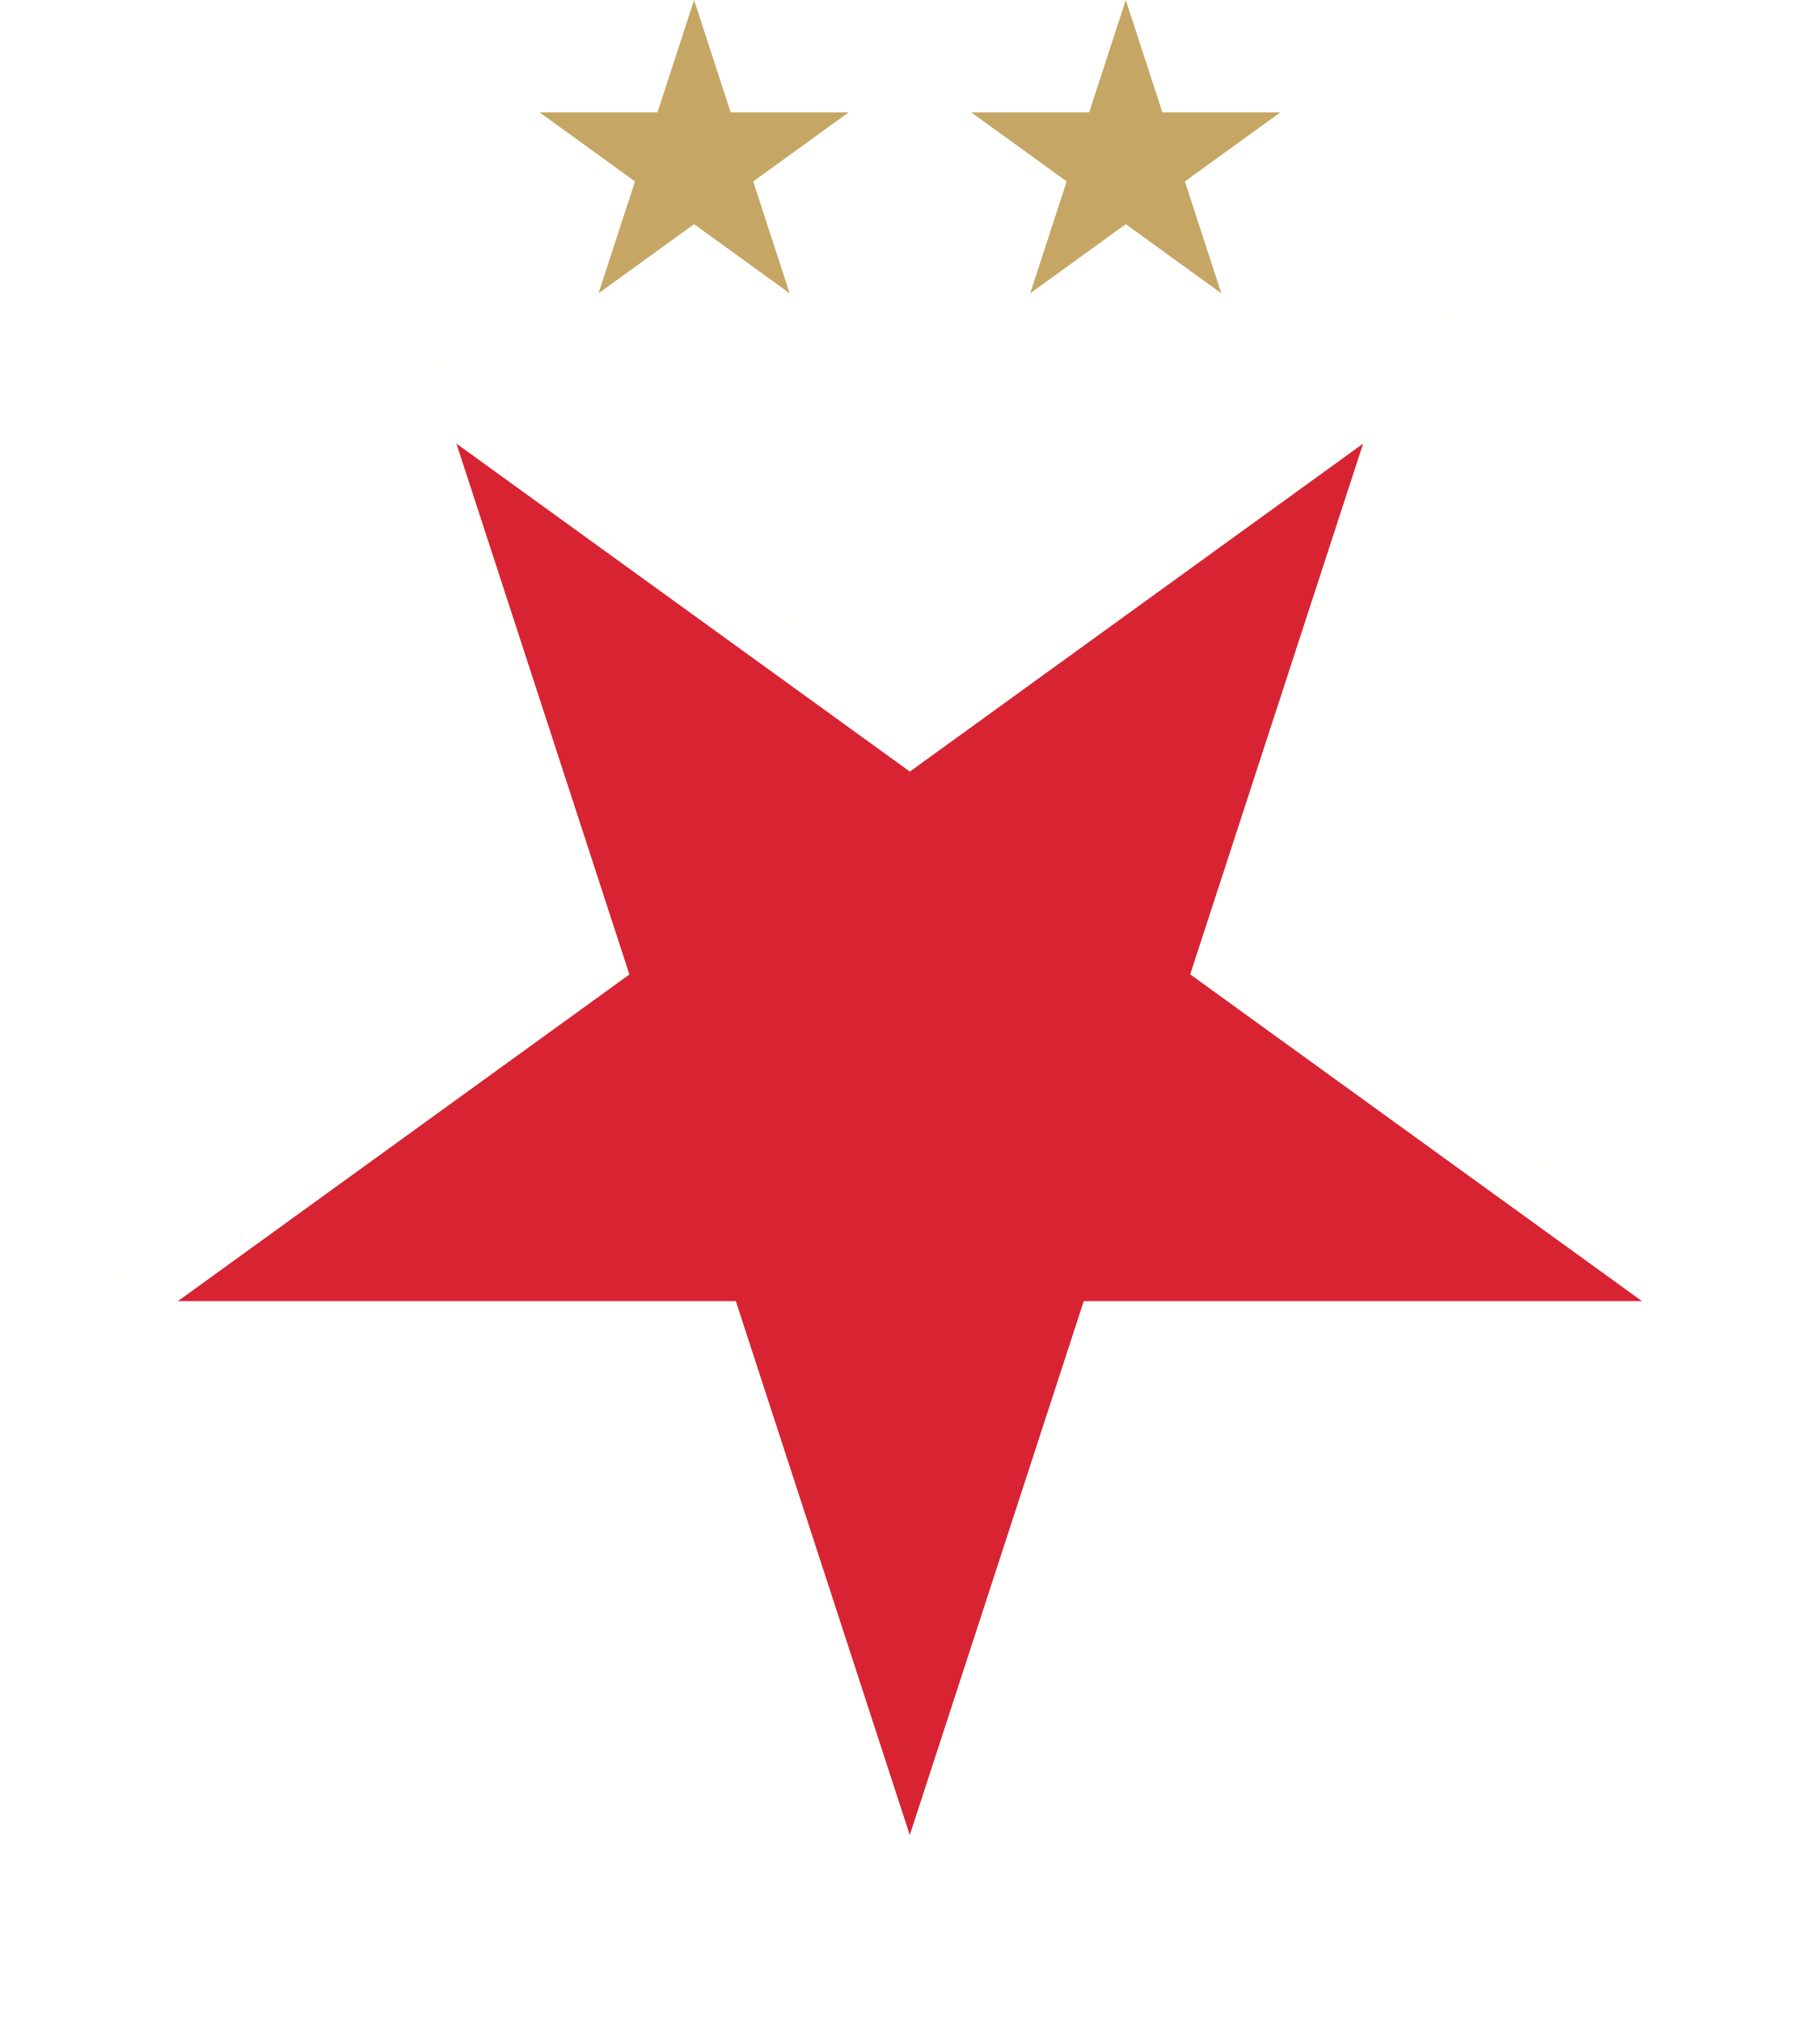
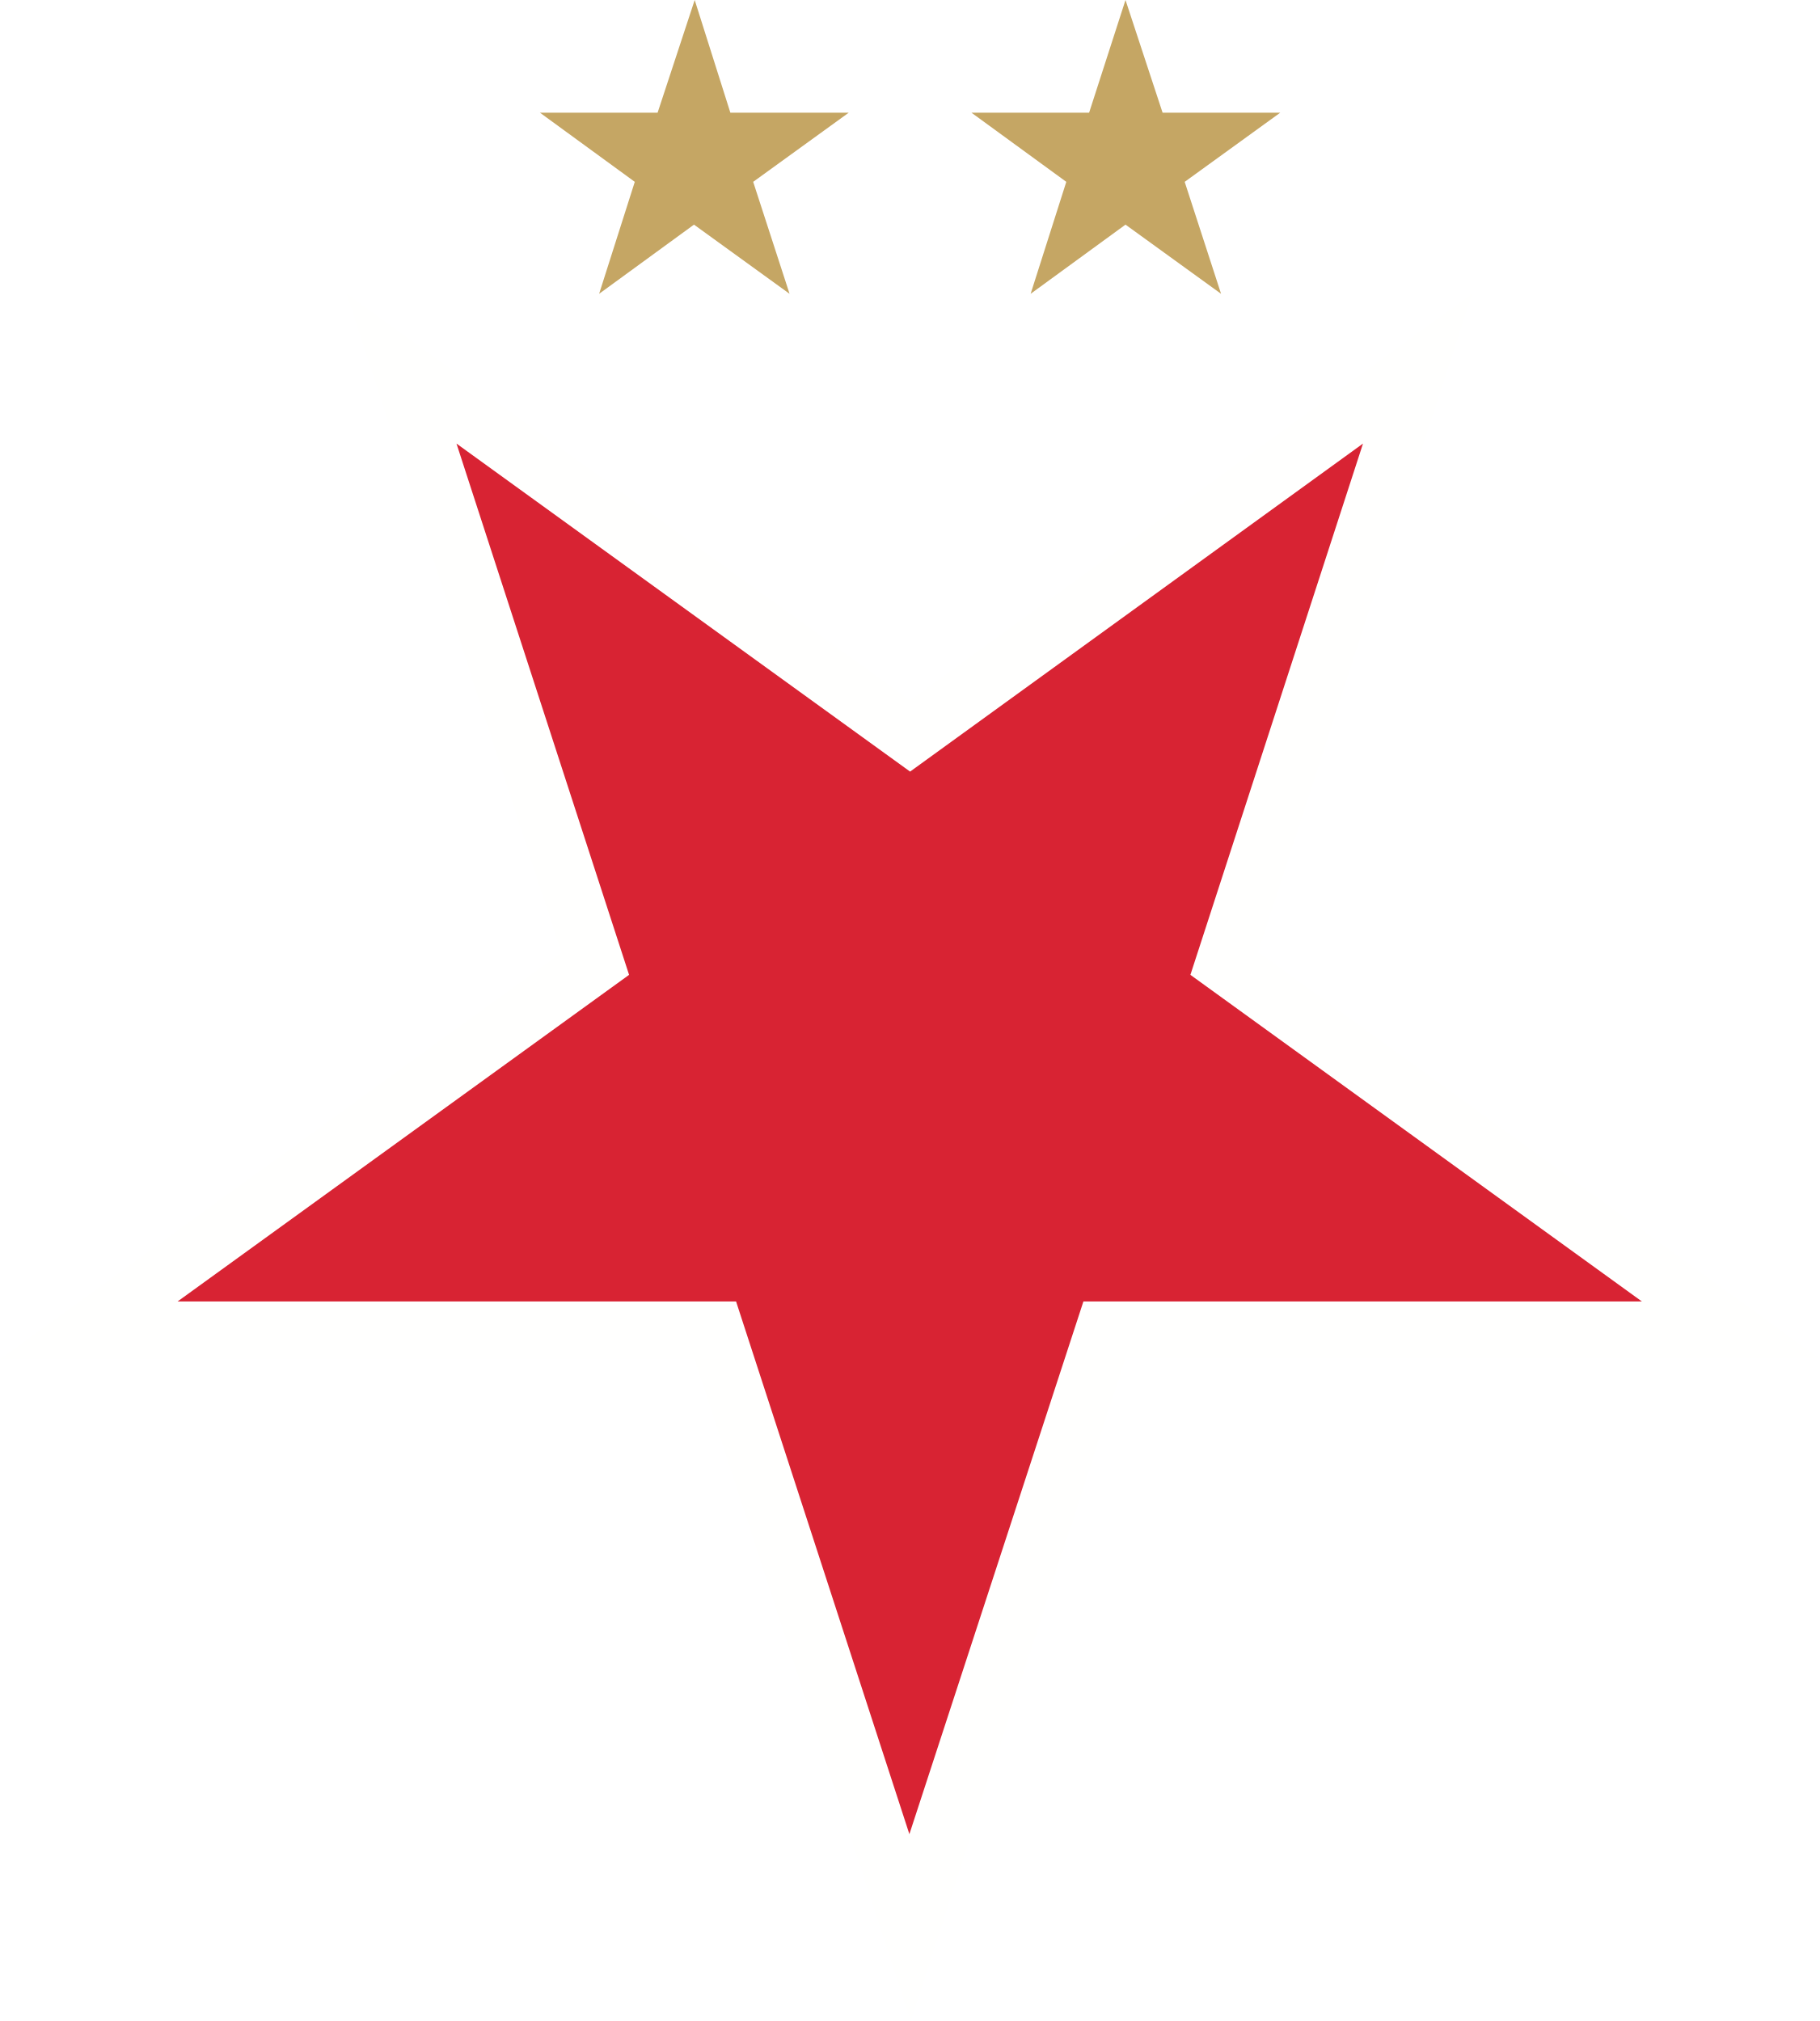
- <svg xmlns="http://www.w3.org/2000/svg" viewBox="0.61 0.84 255.12 283.36">
+ <svg xmlns="http://www.w3.org/2000/svg" viewBox="0.6 0.8 255.1 283.4">
  <g fill="none" fill-rule="evenodd" data-source="https://football-logos.cc">
-     <path fill="#C5A664" d="m106.196 26.278 13.371-9.673h-16.522L97.911.844l-5.134 15.761H76.263l13.364 9.67-5.11 15.687 13.395-9.691 13.393 9.691z" />
-     <path fill="#FFFFFE" d="M158.395 191.348h97.336L176.96 134.36l30.098-92.398-78.9 57.093L49.24 41.962l30.104 92.416-78.73 56.97h97.29l30.246 92.852z" />
-     <path fill="#D82333" d="M103.764 183.273H25.546l63.298-45.803-24.247-74.431 63.56 45.983 63.54-45.98-24.238 74.412 63.336 45.819h-78.261l-24.385 74.857z" />
-     <path fill="#C5A664" d="m166.711 26.278 13.371-9.673H163.56L158.426.844l-5.134 15.761h-16.514l13.364 9.67-5.11 15.687 13.395-9.691 13.393 9.691z" />
+     <path fill="#c5a664" d="m106.2 26.3 13.4-9.7H103L98 .8l-5.2 15.8H76.3l13.3 9.7-5 15.7 13.3-9.7 13.4 9.7z" />
+     <path fill="#fffffe" d="M158.4 191.3h97.3l-78.7-57L207 42l-78.8 57-79-57 30.1 92.4-78.7 57H98l30.3 92.8z" />
+     <path fill="#d82333" d="M103.8 183.3H25.5l63.3-45.8L64.6 63l63.6 46 63.5-46-24.2 74.5 63.3 45.8h-78.3L128.1 258z" />
+     <path fill="#c5a664" d="m166.7 26.3 13.4-9.7h-16.5L158.4.8l-5.1 15.8h-16.5l13.3 9.7-5 15.7 13.3-9.7 13.4 9.7z" />
  </g>
</svg>
